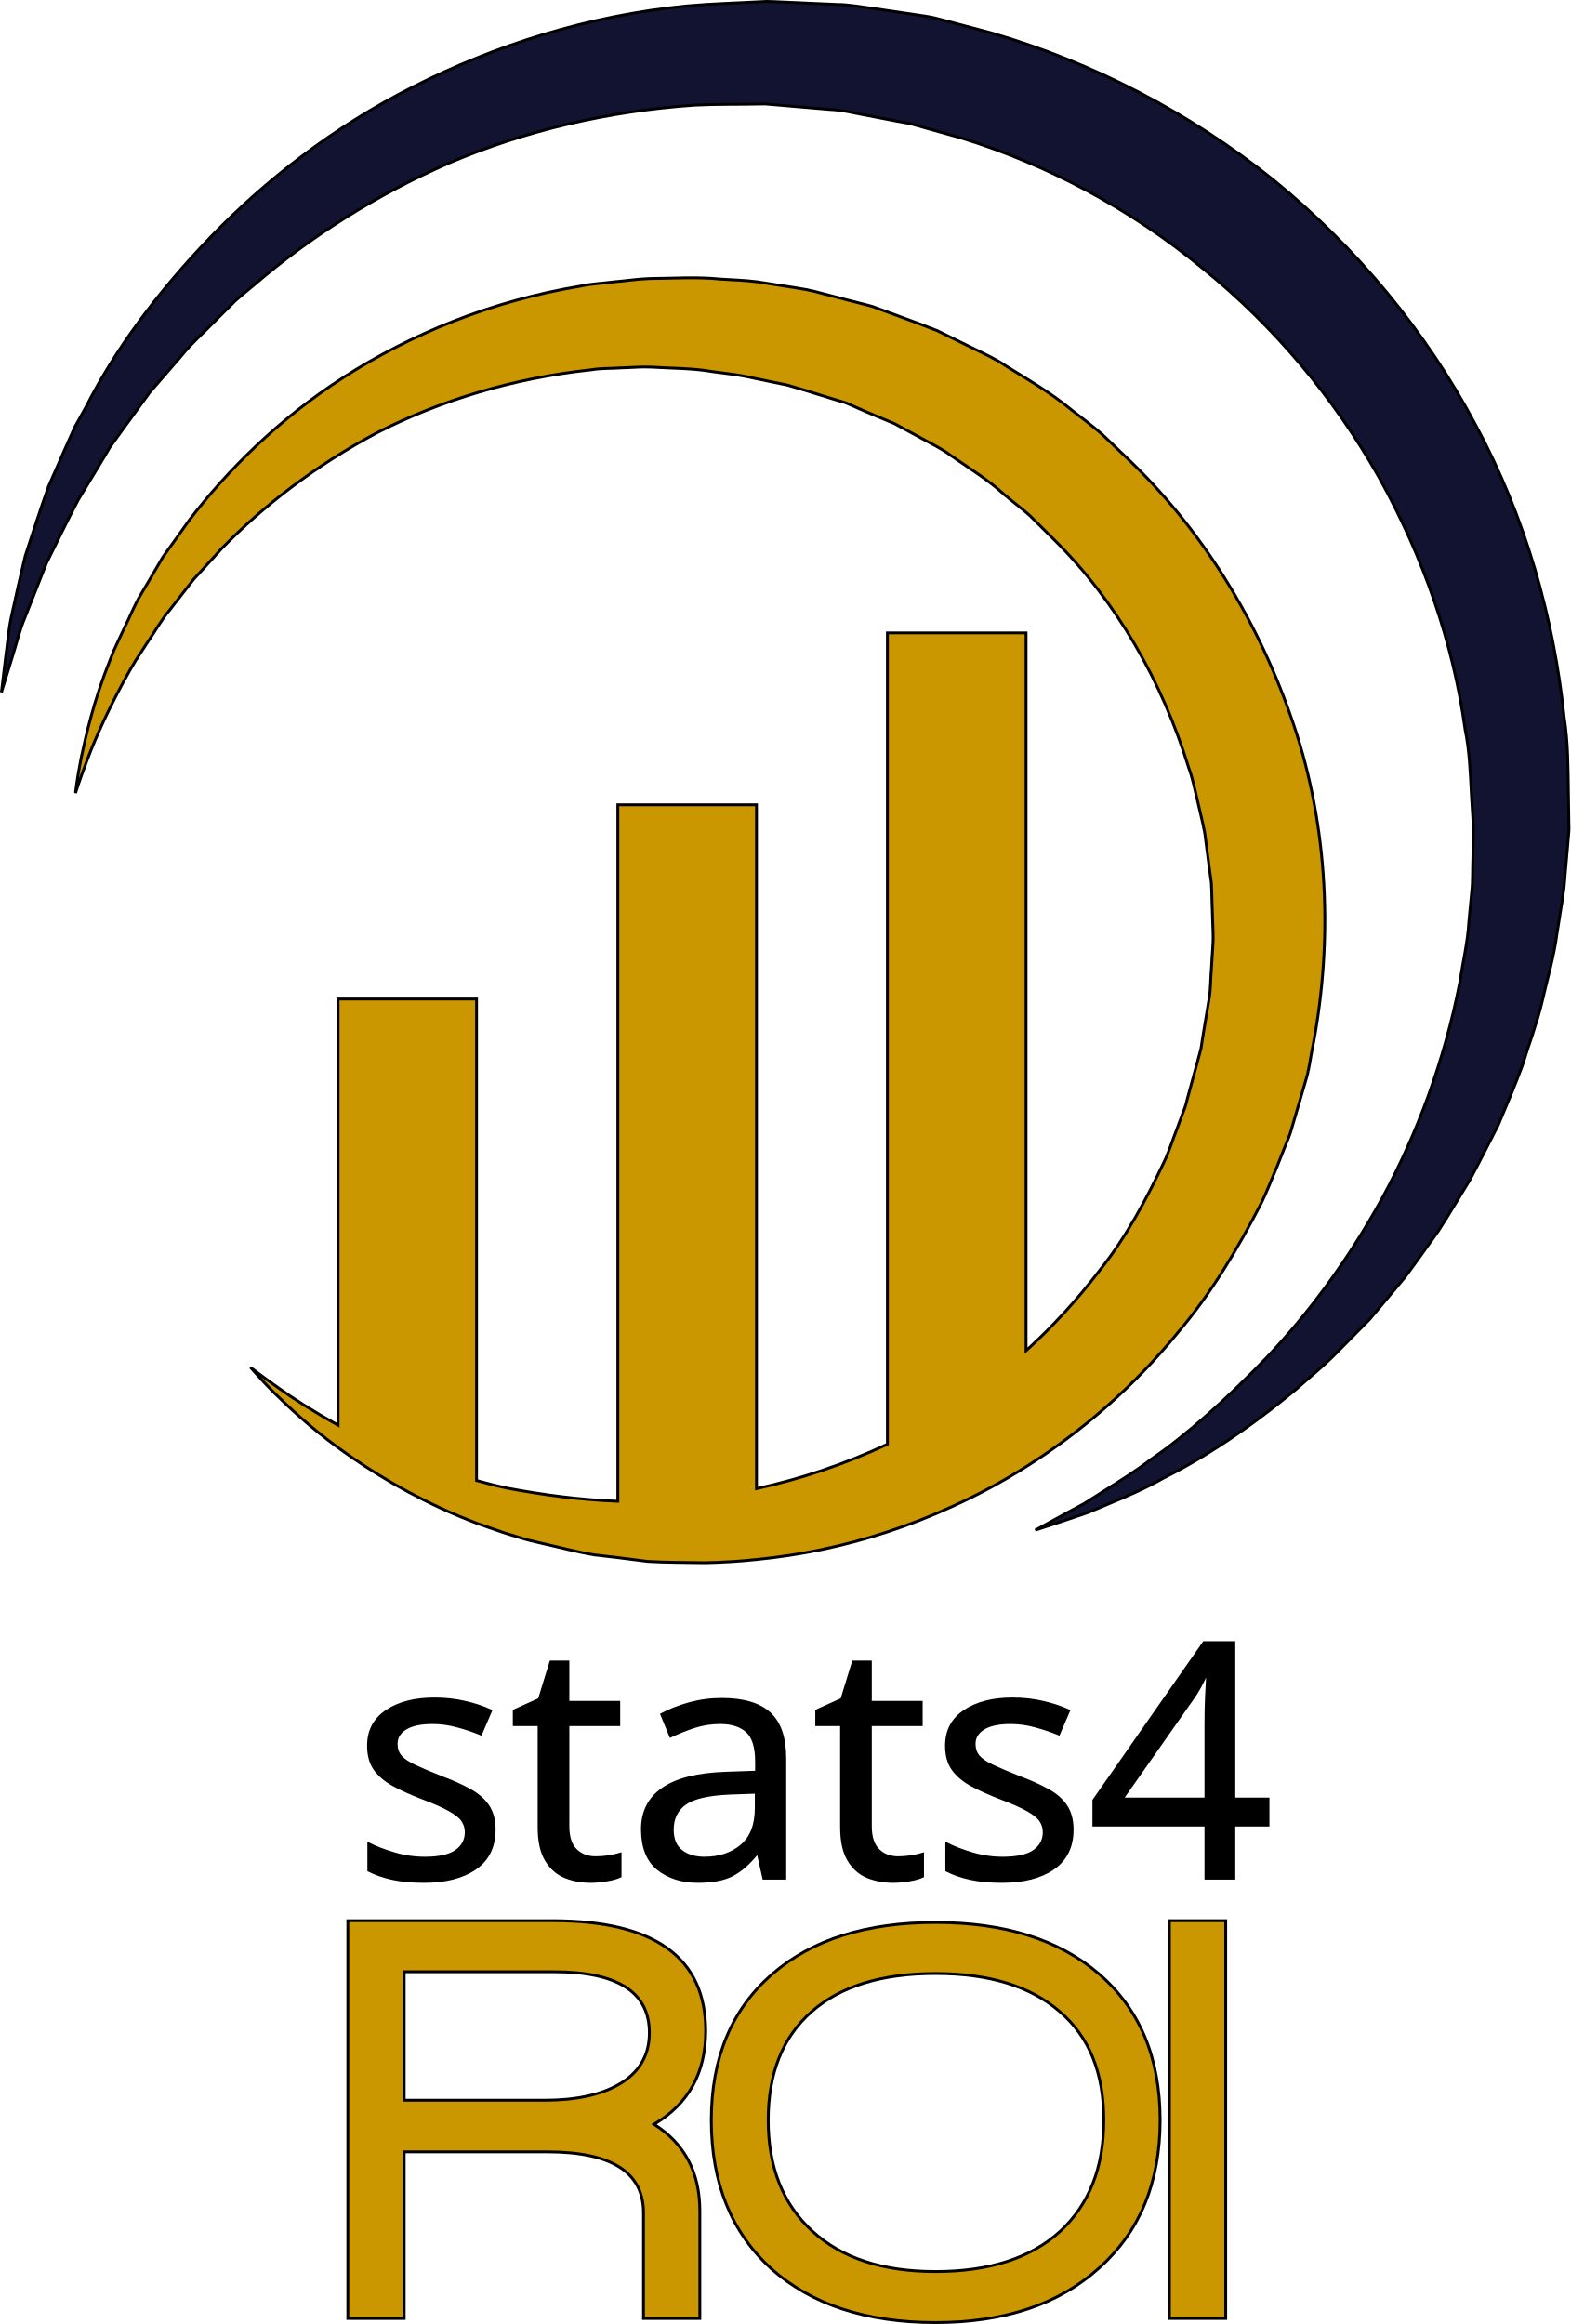
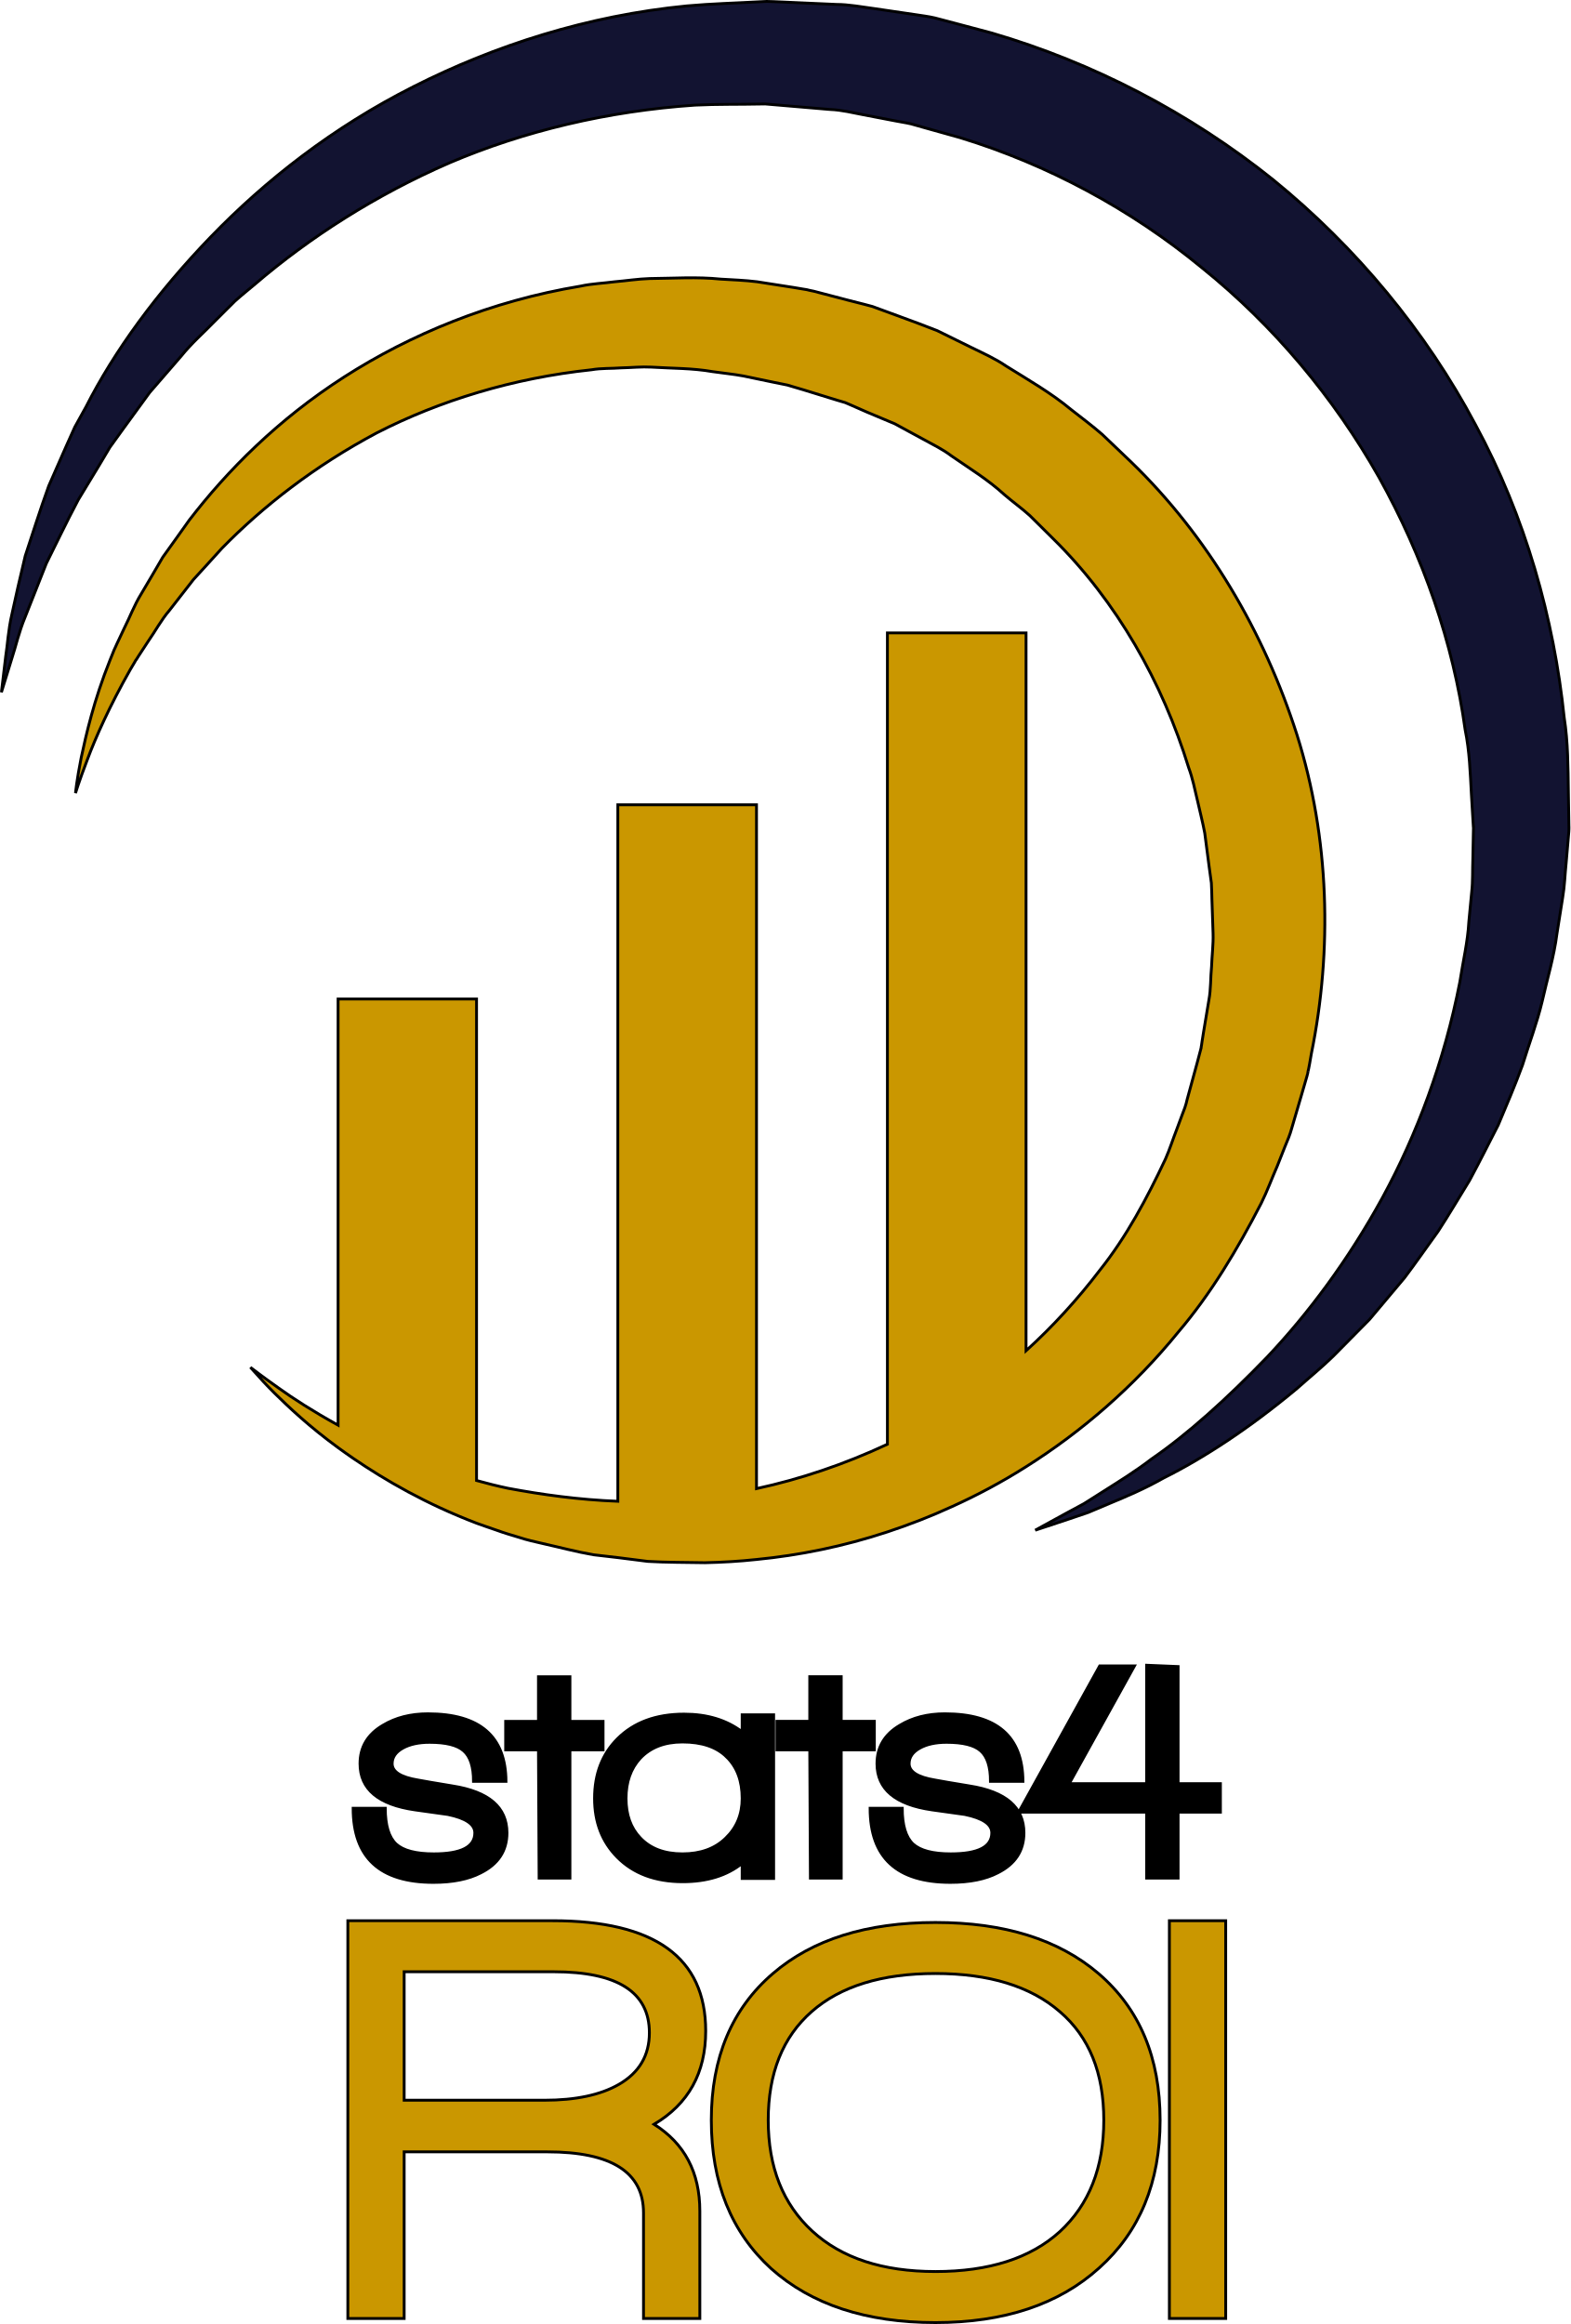
<svg xmlns="http://www.w3.org/2000/svg" xml:space="preserve" height="245.605" width="165.963" class="canvas" y="0px" x="0px" id="svg-editor-canvas" version="1.1">
  <defs id="defs21" />
  <g style="stroke:#000000;stroke-width:0.3;stroke-miterlimit:4;stroke-dasharray:none;stroke-opacity:1" id="svg-engine" transform="translate(0.1489474,0.1501031)">
    <g style="display:inline;stroke:#000000;stroke-width:0.3;stroke-miterlimit:4;stroke-dasharray:none;stroke-opacity:1" id="g7" class="ng-scope" ng-repeat="shape in logo.shapes | orderBy:'zindex'">
      <g style="display:inline;stroke:#000000;stroke-width:0.27;stroke-miterlimit:4;stroke-dasharray:none;stroke-opacity:1" transform="scale(1.110005)" ng-mouseout="mouseOutItem($event,shape)" ng-mouseover="mouseUpItem($event,shape)" ng-mousedown="mouseDownItem($event,shape)" id="shape-2" ng-attr-transform="translate({{(shape.symetrieX == 1 ? shape.x : shape.x + shape.width)}} {{(shape.symetrieY == 1 ? shape.y : shape.y + shape.height)}}) scale({{shape.width / shape.originalWidth * shape.symetrieX}} {{shape.height / shape.originalHeight * shape.symetrieY}}) rotate({{shape.rotate * shape.symetrieX * shape.symetrieY}} {{shape.originalWidth / 2}} {{shape.originalHeight / 2}})" ng-if="shape.type == 'logo' || shape.type == 'shape'" class="logo-item ng-scope" ng-right-click="rightClick($event)" ng-class="{'active': shape.selected, 'dragging': dragging}" ng-click="clickOnItem($event,shape)" type="container-logo">
        <g style="display:inline;stroke:#000000;stroke-width:0.27;stroke-miterlimit:4;stroke-dasharray:none;stroke-opacity:1" id="g4" ng-click="skav($event, shape)" ng-shape="" ng-model="shape" class="svg-item ng-isolate-scope ng-pristine ng-valid" type="logo">
          <path style="clip-rule:evenodd;display:inline;fill:#121331;fill-opacity:1;fill-rule:evenodd;stroke:#000000;stroke-width:0.27;stroke-miterlimit:4;stroke-dasharray:none;stroke-opacity:1" class="ng-scope" id="PATH_2_0" ng-click="mouseDown($event,0)" d="m 149.245,78.683 c -0.019,-1.149 -0.037,-2.305 -0.055,-3.466 -0.035,-2.325 -0.027,-4.68 -0.396,-7.027 C 147.82,58.771 145.12,49.095 140.333,40.273 135.631,31.417 128.999,23.415 121.09,16.98 113.134,10.598 103.917,5.821 94.297,3.009 L 90.671,2.045 88.864,1.57 C 88.252,1.427 87.602,1.35 86.972,1.251 85.704,1.064 84.44,0.878 83.18,0.693 81.931,0.524 80.619,0.283 79.521,0.287 78.376,0.235 77.235,0.184 76.097,0.134 L 74.394,0.057 73.544,0.02 72.866,0 72.415,0.021 C 70.006,0.156 67.612,0.214 65.254,0.428 55.797,1.346 46.94,4.211 39.258,8.101 31.545,11.987 25.094,17.08 19.935,22.414 c -5.157,5.34 -9.18,10.867 -11.885,16.192 -0.36,0.65 -0.715,1.29 -1.063,1.919 -0.295,0.658 -0.585,1.305 -0.87,1.939 -0.558,1.268 -1.095,2.49 -1.611,3.665 -0.872,2.414 -1.57,4.659 -2.236,6.658 -0.495,2.077 -0.918,3.919 -1.262,5.515 -0.37,1.59 -0.424,2.969 -0.602,4.073 C 0.141,64.595 0,65.779 0,65.779 c 0,0 0.351,-1.14 1.009,-3.276 0.355,-1.056 0.639,-2.423 1.259,-3.909 0.585,-1.48 1.258,-3.182 2.011,-5.088 0.922,-1.841 1.894,-3.89 3.04,-6.056 0.637,-1.05 1.298,-2.142 1.984,-3.274 0.338,-0.566 0.681,-1.143 1.029,-1.729 0.4,-0.554 0.806,-1.118 1.219,-1.691 0.827,-1.136 1.681,-2.309 2.56,-3.516 0.975,-1.126 1.979,-2.284 3.008,-3.473 0.979,-1.224 2.203,-2.286 3.342,-3.464 0.579,-0.578 1.166,-1.162 1.759,-1.754 0.62,-0.562 1.288,-1.087 1.938,-1.64 5.187,-4.438 11.431,-8.464 18.51,-11.543 7.105,-3.032 15.075,-4.931 23.385,-5.493 2.079,-0.102 4.185,-0.059 6.293,-0.105 l 0.375,-0.005 0.19,0.016 0.848,0.072 1.7,0.145 c 1.134,0.096 2.272,0.192 3.414,0.29 1.201,0.049 2.142,0.313 3.17,0.5 l 3.046,0.586 c 0.51,0.107 1.016,0.168 1.533,0.292 l 1.559,0.441 3.128,0.876 c 8.292,2.544 16.196,6.776 22.986,12.373 6.857,5.517 12.594,12.396 16.859,19.949 4.218,7.577 7.074,15.792 8.209,24.043 0.422,2.047 0.482,4.116 0.596,6.164 0.062,1.024 0.122,2.044 0.183,3.059 l 0.007,0.096 c 0.015,-0.317 0.003,-0.03 0.006,-0.074 l -0.004,0.203 -0.009,0.405 -0.015,0.81 -0.031,1.611 c -0.041,1.045 0.004,2.2 -0.107,3.138 -0.093,0.961 -0.185,1.917 -0.275,2.866 -0.098,1.891 -0.572,3.843 -0.857,5.737 -1.482,7.571 -4.098,14.524 -7.363,20.521 -3.279,5.992 -7.106,11.085 -10.975,15.177 -3.904,4.046 -7.625,7.381 -11.006,9.705 -1.634,1.254 -3.205,2.201 -4.559,3.068 -0.68,0.431 -1.31,0.829 -1.886,1.194 -0.6,0.324 -1.146,0.617 -1.634,0.881 -1.959,1.073 -3.004,1.646 -3.004,1.646 0,0 1.133,-0.375 3.258,-1.08 0.532,-0.181 1.127,-0.384 1.781,-0.606 0.637,-0.269 1.331,-0.562 2.082,-0.878 1.51,-0.627 3.253,-1.355 5.09,-2.398 3.789,-1.888 8.14,-4.715 12.717,-8.533 1.107,-0.993 2.314,-1.965 3.448,-3.075 1.119,-1.133 2.271,-2.299 3.452,-3.494 1.085,-1.291 2.197,-2.615 3.337,-3.971 1.065,-1.414 2.103,-2.906 3.192,-4.416 1.016,-1.555 1.975,-3.195 2.996,-4.849 0.92,-1.706 1.807,-3.477 2.729,-5.275 0.783,-1.855 1.593,-3.749 2.313,-5.709 0.61,-1.993 1.378,-3.987 1.877,-6.083 0.472,-2.114 1.113,-4.168 1.406,-6.456 0.179,-1.127 0.358,-2.261 0.539,-3.401 0.195,-1.162 0.211,-2.148 0.326,-3.24 l 0.139,-1.606 0.069,-0.807 0.034,-0.403 0.018,-0.203 0.013,-0.276 v -0.111 z" />
          <path style="clip-rule:evenodd;fill:#ca9700;fill-rule:evenodd;stroke:#000000;stroke-width:0.27;stroke-miterlimit:4;stroke-dasharray:none;stroke-opacity:1" class="ng-scope" id="PATH_2_1" ng-click="mouseDown($event,1)" d="m 112.052,126.686 c 3.111,-3.651 5.63,-7.878 7.896,-12.266 0.558,-1.115 1.008,-2.356 1.529,-3.543 l 0.719,-1.817 c 0.252,-0.593 0.504,-1.204 0.647,-1.744 l 0.972,-3.309 0.485,-1.673 c 0.145,-0.54 0.055,-0.216 0.09,-0.378 l 0.019,-0.108 0.054,-0.233 0.09,-0.468 0.162,-0.935 c 2.015,-9.892 1.744,-20.539 -1.367,-30.395 -3.13,-9.802 -8.507,-18.938 -15.809,-25.988 l -2.733,-2.608 c -0.954,-0.827 -1.961,-1.583 -2.95,-2.355 -1.925,-1.601 -4.101,-2.842 -6.205,-4.155 -1.024,-0.701 -2.158,-1.204 -3.255,-1.744 -1.097,-0.54 -2.194,-1.079 -3.291,-1.619 -1.169,-0.467 -2.356,-0.898 -3.525,-1.33 l -1.763,-0.647 -0.881,-0.324 -0.81,-0.216 c -1.061,-0.27 -2.141,-0.539 -3.201,-0.827 L 77.342,27.59 76.91,27.5 76.694,27.446 76.262,27.375 75.399,27.23 c -1.169,-0.18 -2.319,-0.359 -3.453,-0.539 -1.15,-0.145 -2.319,-0.181 -3.453,-0.252 -2.284,-0.234 -4.55,-0.072 -6.78,-0.054 -1.115,0.035 -2.229,0.215 -3.327,0.306 -1.079,0.144 -2.176,0.18 -3.237,0.413 -8.579,1.421 -16.24,4.622 -22.517,8.651 -6.277,4.028 -11.133,8.92 -14.748,13.632 -0.863,1.224 -1.709,2.393 -2.519,3.525 -0.701,1.205 -1.384,2.374 -2.05,3.489 -0.684,1.115 -1.079,2.212 -1.601,3.237 -0.252,0.521 -0.485,1.025 -0.72,1.528 l -0.162,0.36 c -0.107,0.216 -0.125,0.27 -0.18,0.413 -0.107,0.252 -0.197,0.504 -0.306,0.756 -1.564,3.902 -2.284,7.14 -2.751,9.315 -0.433,2.177 -0.54,3.363 -0.54,3.363 0,0 0.342,-1.133 1.133,-3.201 0.773,-2.068 2.087,-5.035 4.083,-8.561 l 0.396,-0.665 c 0.054,-0.09 0.144,-0.271 0.18,-0.288 l 0.216,-0.342 c 0.306,-0.468 0.611,-0.936 0.918,-1.403 0.647,-0.917 1.24,-2.032 2.014,-2.932 0.737,-0.935 1.493,-1.906 2.284,-2.932 0.882,-0.952 1.78,-1.96 2.716,-2.984 3.885,-3.976 8.831,-7.842 14.748,-10.989 5.971,-3.058 12.949,-5.216 20.448,-6.007 0.936,-0.162 1.889,-0.108 2.842,-0.181 0.953,-0.018 1.906,-0.125 2.859,-0.071 1.942,0.126 3.885,0.09 5.828,0.432 0.971,0.144 1.96,0.233 2.931,0.414 0.972,0.197 1.942,0.396 2.932,0.611 l 1.241,0.251 1.582,0.468 c 1.044,0.324 2.104,0.647 3.148,0.972 l 0.791,0.233 0.665,0.288 1.349,0.594 c 0.899,0.377 1.799,0.755 2.698,1.133 0.917,0.504 1.816,0.989 2.716,1.475 0.917,0.504 1.853,0.953 2.68,1.583 1.709,1.187 3.489,2.266 5.036,3.687 0.791,0.684 1.654,1.295 2.428,1.996 l 2.248,2.23 c 6.025,5.936 10.377,13.633 12.877,21.78 0.378,1.007 0.576,2.05 0.827,3.093 0.234,1.044 0.504,2.068 0.702,3.13 l 0.413,3.165 0.216,1.583 c 0.036,0.539 0.036,1.061 0.054,1.6 l 0.108,3.184 c 0.036,1.062 -0.108,2.122 -0.144,3.184 -0.108,1.062 -0.055,2.122 -0.252,3.165 l -0.521,3.13 -0.126,0.791 -0.055,0.378 -0.035,0.197 v 0.055 l -0.019,0.054 v 0.018 l -0.396,1.493 -0.917,3.346 c -0.126,0.593 -0.306,1.043 -0.485,1.492 l -0.521,1.403 c -0.36,0.917 -0.648,1.853 -1.062,2.787 -1.763,3.741 -3.705,7.393 -6.241,10.575 -2.14,2.806 -4.496,5.378 -7.032,7.68 V 60.123 h -13.2 v 77.245 c -4.119,1.925 -8.31,3.327 -12.464,4.227 V 76.489 H 58.69 V 142.8 c -3.705,-0.144 -7.212,-0.629 -10.467,-1.241 -1.025,-0.216 -2.015,-0.468 -2.985,-0.737 V 94.978 H 32.055 v 40.574 c -2.41,-1.33 -4.298,-2.554 -5.647,-3.524 -1.582,-1.115 -2.481,-1.817 -2.697,-1.979 0.071,0.09 0.252,0.288 0.539,0.594 0.378,0.432 0.954,1.061 1.745,1.852 1.367,1.35 3.327,3.202 6.061,5.198 0.45,0.323 0.917,0.665 1.421,1.007 3.075,2.104 6.96,4.353 11.763,6.187 0.611,0.216 1.259,0.45 1.906,0.666 0.737,0.27 1.421,0.468 2.14,0.684 l 0.521,0.161 0.611,0.162 1.151,0.27 c 1.547,0.343 3.13,0.773 4.802,1.062 0.756,0.09 1.529,0.18 2.32,0.27 0.936,0.126 1.889,0.234 2.842,0.36 1.763,0.107 3.597,0.09 5.449,0.126 1.619,-0.036 3.256,-0.126 4.91,-0.307 4.064,-0.396 8.273,-1.24 12.464,-2.625 2.068,-0.684 4.118,-1.475 6.15,-2.41 2.393,-1.079 4.748,-2.338 7.05,-3.795 5.305,-3.348 10.288,-7.646 14.496,-12.825 z" />
        </g>
      </g>
    </g>
    <g style="stroke:#000000;stroke-width:0.3;stroke-miterlimit:4;stroke-dasharray:none;stroke-opacity:1" id="g11" class="ng-scope" ng-repeat="shape in logo.shapes | orderBy:'zindex'" transform="translate(8.086856,13.8873)">
      <g style="stroke:#000000;stroke-width:0.3;stroke-miterlimit:4;stroke-dasharray:none;stroke-opacity:1" contenteditable="false" transform="translate(27.28503,230.9834)" ng-mouseout="mouseOutItem($event,shape)" ng-mouseover="mouseUpItem($event,shape)" ng-mousedown="mouseDownItem($event,shape)" id="shape-0" ng-if="shape.type == 'text'" ng-attr-transform="translate({{shape.x}} {{shape.y + (shape.bbox.y * -1 * shape.ratio)}})  scale({{shape.ratio}} {{shape.ratio}})" class="contenteditable logo-item ng-scope ng-pristine ng-valid" ng-class="{'active': shape.selected}" ng-right-click="rightClick($event)" ng-click="clickOnItem($event,shape)" ng-model="shape" ng-dblclick="test($event)">
        <g id="text-0" style="font-size:62px;font-family:'Walkway Black';dominant-baseline:auto;fill:#ca9700;stroke:#000000;stroke-width:0.3;stroke-miterlimit:4;stroke-dasharray:none;stroke-opacity:1" aria-label="ROI">
          <path id="path833" style="font-size:62px;font-family:'Walkway Black';dominant-baseline:auto;fill:#ca9700;stroke:#000000;stroke-width:0.3;stroke-miterlimit:4;stroke-dasharray:none;stroke-opacity:1" d="m 33.604,-20.522 q 4.836,3.038 4.836,9.176 V 0 h -5.952 v -11.16 q 0,-6.448 -10.168,-6.448 H 7.192 V 0 H 1.24 v -42.036 h 21.638 q 16.182,0 16.182,11.656 0,6.634 -5.456,9.858 z M 23.002,-36.642 H 7.192 v 13.578 H 22.01 q 4.96,0 7.874,-1.674 3.224,-1.86 3.224,-5.456 0,-6.448 -10.106,-6.448 z" />
          <path id="path835" style="font-size:62px;font-family:'Walkway Black';dominant-baseline:auto;fill:#ca9700;stroke:#000000;stroke-width:0.3;stroke-miterlimit:4;stroke-dasharray:none;stroke-opacity:1" d="m 80.636,-5.332 q -6.386,5.766 -17.298,5.766 -10.974,0 -17.36,-5.704 -6.324,-5.766 -6.324,-15.686 0,-9.92 6.51,-15.5 6.262,-5.394 17.174,-5.394 10.912,0 17.236,5.394 6.51,5.58 6.51,15.5 0,9.858 -6.448,15.624 z m -4.154,-27.094 q -4.65,-4.03 -13.144,-4.03 -8.494,0 -13.082,4.03 -4.588,4.03 -4.588,11.47 0,7.44 4.65,11.718 4.65,4.278 13.02,4.278 8.494,0 13.144,-4.216 4.65,-4.278 4.65,-11.78 0,-7.502 -4.65,-11.47 z" />
          <path id="path837" style="font-size:62px;font-family:'Walkway Black';dominant-baseline:auto;fill:#ca9700;stroke:#000000;stroke-width:0.3;stroke-miterlimit:4;stroke-dasharray:none;stroke-opacity:1" d="m 88.064,0 v -42.036 h 5.952 V 0 Z" />
        </g>
      </g>
    </g>
    <g style="stroke:#000000;stroke-width:0.3;stroke-miterlimit:4;stroke-dasharray:none;stroke-opacity:1" id="g15" class="ng-scope" ng-repeat="shape in logo.shapes | orderBy:'zindex'" transform="translate(-89.16864,18.33668)">
      <g style="stroke:#000000;stroke-width:0.3;stroke-miterlimit:4;stroke-dasharray:none;stroke-opacity:1" contenteditable="false" transform="translate(20.80066,263.4834)" ng-mouseout="mouseOutItem($event,shape)" ng-mouseover="mouseUpItem($event,shape)" ng-mousedown="mouseDownItem($event,shape)" id="shape-1" ng-if="shape.type == 'text'" ng-attr-transform="translate({{shape.x}} {{shape.y + (shape.bbox.y * -1 * shape.ratio)}})  scale({{shape.ratio}} {{shape.ratio}})" class="contenteditable logo-item ng-scope ng-pristine ng-valid" ng-class="{'active': shape.selected}" ng-right-click="rightClick($event)" ng-click="clickOnItem($event,shape)" ng-model="shape" ng-dblclick="test($event)">
-         <text xml:space="preserve" style="font-style:normal;font-variant:normal;font-weight:normal;font-stretch:normal;font-size:34.667px;line-height:1.25;font-family:'Walkway Black';-inkscape-font-specification:'Walkway Black, Normal';font-variant-ligatures:normal;font-variant-caps:normal;font-variant-numeric:normal;font-variant-east-asian:normal;letter-spacing:0px;word-spacing:0px" x="105.4" y="-83.486" id="text1">
-           <tspan id="tspan1" x="105.4" y="-83.486" style="font-style:normal;font-variant:normal;font-weight:normal;font-stretch:normal;font-size:34.667px;font-family:'Walkway Black';-inkscape-font-specification:'Walkway Black, Normal';font-variant-ligatures:normal;font-variant-caps:normal;font-variant-numeric:normal;font-variant-east-asian:normal">stats4</tspan>
-         </text>
+         <path d="m 119.024,-84.04 q -1.941,1.005 -4.992,1.005 -8.493,0 -8.493,-7.835 h 3.397 q 0,2.704 1.144,3.779 1.144,1.04 3.987,1.04 4.333,0 4.333,-2.219 0,-1.352 -2.843,-1.941 -0.243,-0.035 -3.467,-0.485 -5.824,-0.832 -5.824,-4.888 0,-2.635 2.427,-4.056 2.011,-1.213 4.749,-1.213 8.216,0 8.251,7.141 h -3.432 q 0,-2.323 -1.04,-3.224 -1.005,-0.901 -3.605,-0.901 -1.733,0 -2.843,0.624 -1.109,0.624 -1.109,1.629 0,1.283 2.739,1.733 0.901,0.173 3.64,0.624 5.755,0.901 5.755,4.957 0,2.843 -2.773,4.229 z m 9.429,-13 v 13.555 h -3.259 l -0.069,-13.555 h -3.467 v -3.016 h 3.467 v -4.715 h 3.328 v 4.715 h 3.501 v 3.016 z m 18.2,13.589 v -1.595 q -2.427,1.941 -6.275,1.941 -4.368,0 -6.933,-2.6 -2.392,-2.427 -2.392,-6.205 0,-3.883 2.427,-6.309 2.6,-2.6 7.037,-2.6 3.675,0 6.136,1.872 v -1.803 h 3.328 v 17.299 z m -1.629,-12.827 q -1.595,-1.595 -4.68,-1.595 -2.843,0 -4.472,1.733 -1.491,1.629 -1.491,4.229 0,2.6 1.491,4.16 1.595,1.699 4.472,1.699 2.877,0 4.576,-1.664 1.733,-1.664 1.733,-4.195 0,-2.773 -1.629,-4.368 z m 12.099,-0.763 v 13.555 h -3.259 l -0.069,-13.555 h -3.467 v -3.016 h 3.467 v -4.715 h 3.328 v 4.715 h 3.501 v 3.016 z m 16.536,13 q -1.941,1.005 -4.992,1.005 -8.493,0 -8.493,-7.835 h 3.397 q 0,2.704 1.144,3.779 1.144,1.04 3.987,1.04 4.333,0 4.333,-2.219 0,-1.352 -2.843,-1.941 -0.243,-0.035 -3.467,-0.485 -5.824,-0.832 -5.824,-4.888 0,-2.635 2.427,-4.056 2.011,-1.213 4.749,-1.213 8.216,0 8.251,7.141 h -3.432 q 0,-2.323 -1.04,-3.224 -1.005,-0.901 -3.605,-0.901 -1.733,0 -2.843,0.624 -1.109,0.624 -1.109,1.629 0,1.283 2.739,1.733 0.901,0.173 3.64,0.624 5.755,0.901 5.755,4.957 0,2.843 -2.773,4.229 z m 19.067,-6.413 v 6.968 h -3.328 v -6.968 h -13.52 l 8.563,-15.461 h 3.675 l -6.899,12.445 h 8.181 v -12.515 l 3.328,0.139 v 12.376 h 4.472 v 3.016 z" id="text1" style="font-size:34.667px;line-height:1.25;font-family:'Walkway Black';-inkscape-font-specification:'Walkway Black, Normal';letter-spacing:0px;word-spacing:0px" aria-label="stats4" />
      </g>
    </g>
  </g>
</svg>
